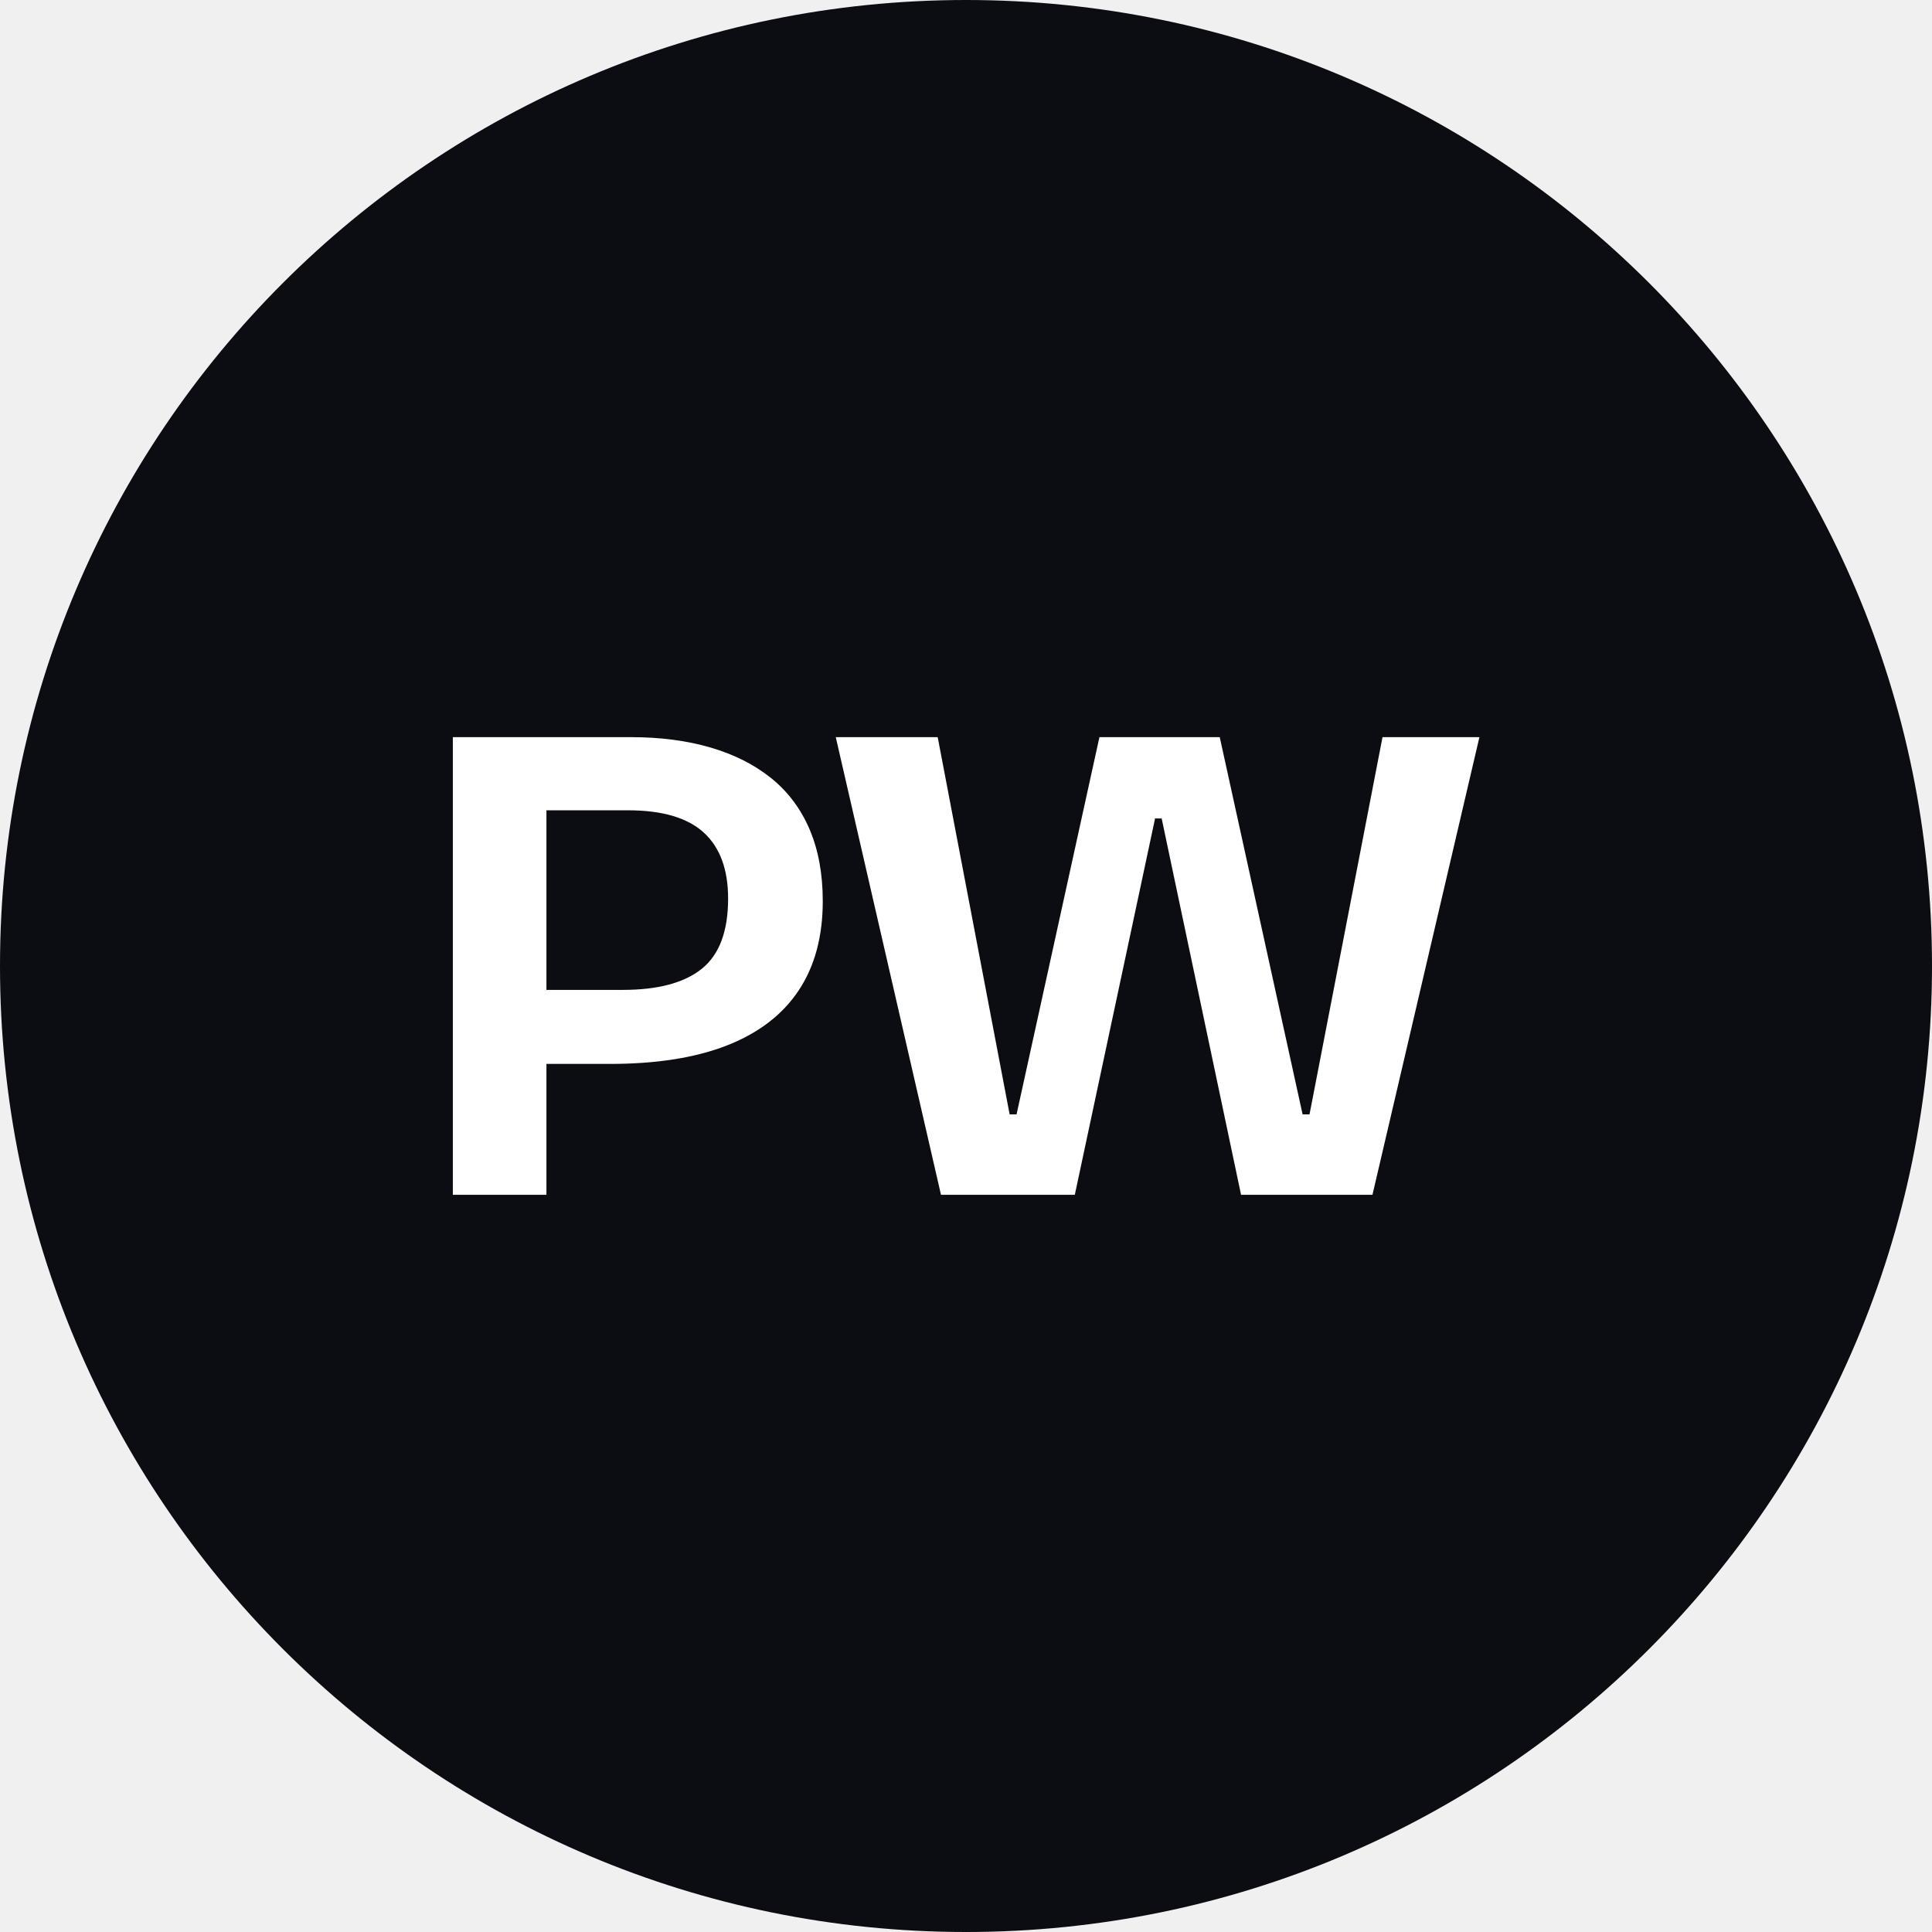
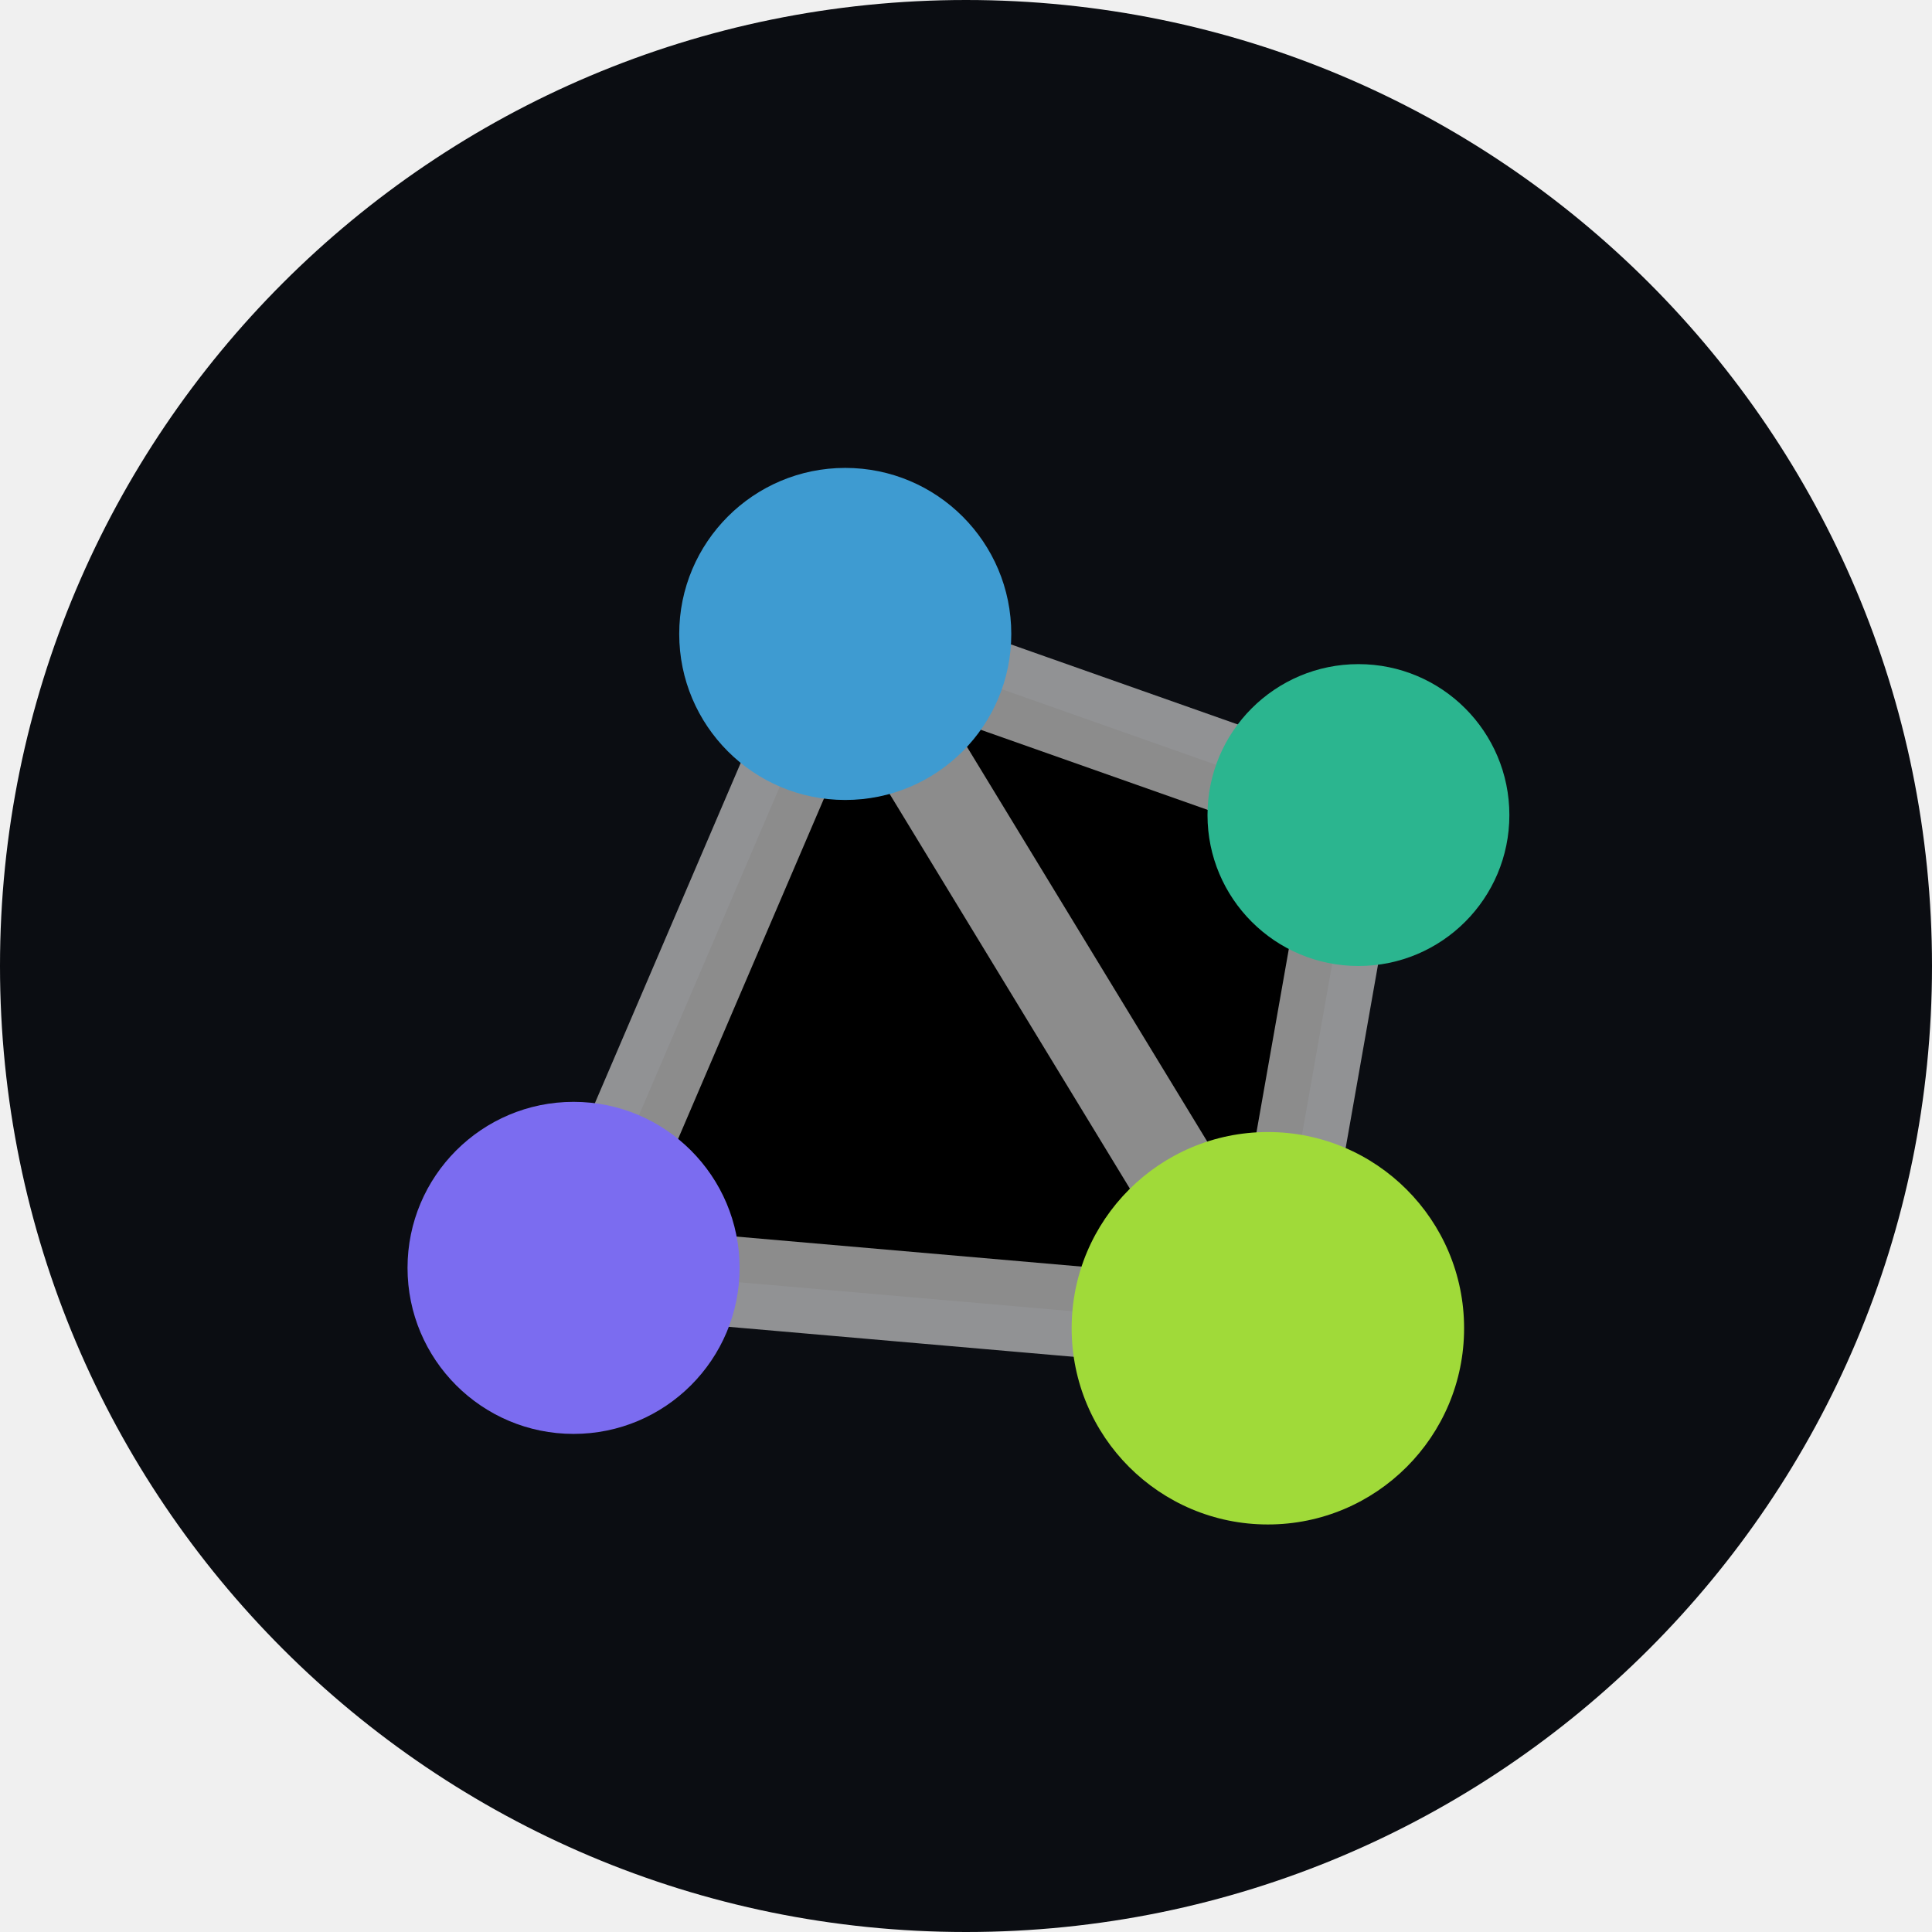
<svg xmlns="http://www.w3.org/2000/svg" viewBox="0 0 64 64">
  <circle cx="32" cy="32" r="32" fill="#0B0D12" />
-   <g fill="#FFFFFF" transform="translate(13.272 39.579) scale(0.02297 -0.02297)">
-     <path transform="translate(0.0 0)" d="M167.25 188.75V295.5H320.25Q396.5 295.5 434.375 326.0Q472.25 356.5 472.25 427.25Q472.25 490.25 437.125 522.375Q402 554.5 327.75 554.5H167.25V660H331.75Q395.75 660 447.0 645.0Q498.25 630 534.5 600.75Q570.75 571.5 589.75 527.0Q608.75 482.5 608.75 423.5Q608.75 346.75 573.875 294.5Q539 242.25 470.875 215.5Q402.75 188.75 301.75 188.75ZM75.25 0V660H210.25V0Z" />
-     <path transform="translate(602.0 0)" d="M177.25 0 25.5 660H172.5L276.25 116H286.25L405.75 660H579.25L698.75 116H708.75L814 660H953.75L799.5 0H610L495.5 542.75H486L370.25 0Z" />
+   <g stroke="#FFFFFF" stroke-opacity="0.55" stroke-width="3" stroke-linecap="round">
+     <path d="M19 42 28 21 45 27 42 44Z M28 21 42 44" />
  </g>
+   <circle cx="19" cy="42" r="5.5" fill="#7B6CF0" />
+   <circle cx="28" cy="21" r="5.5" fill="#3E9BD1" />
+   <circle cx="45" cy="27" r="5" fill="#2BB58F" />
+   <circle cx="42" cy="44" r="6.5" fill="#A0DA39" />
</svg>
